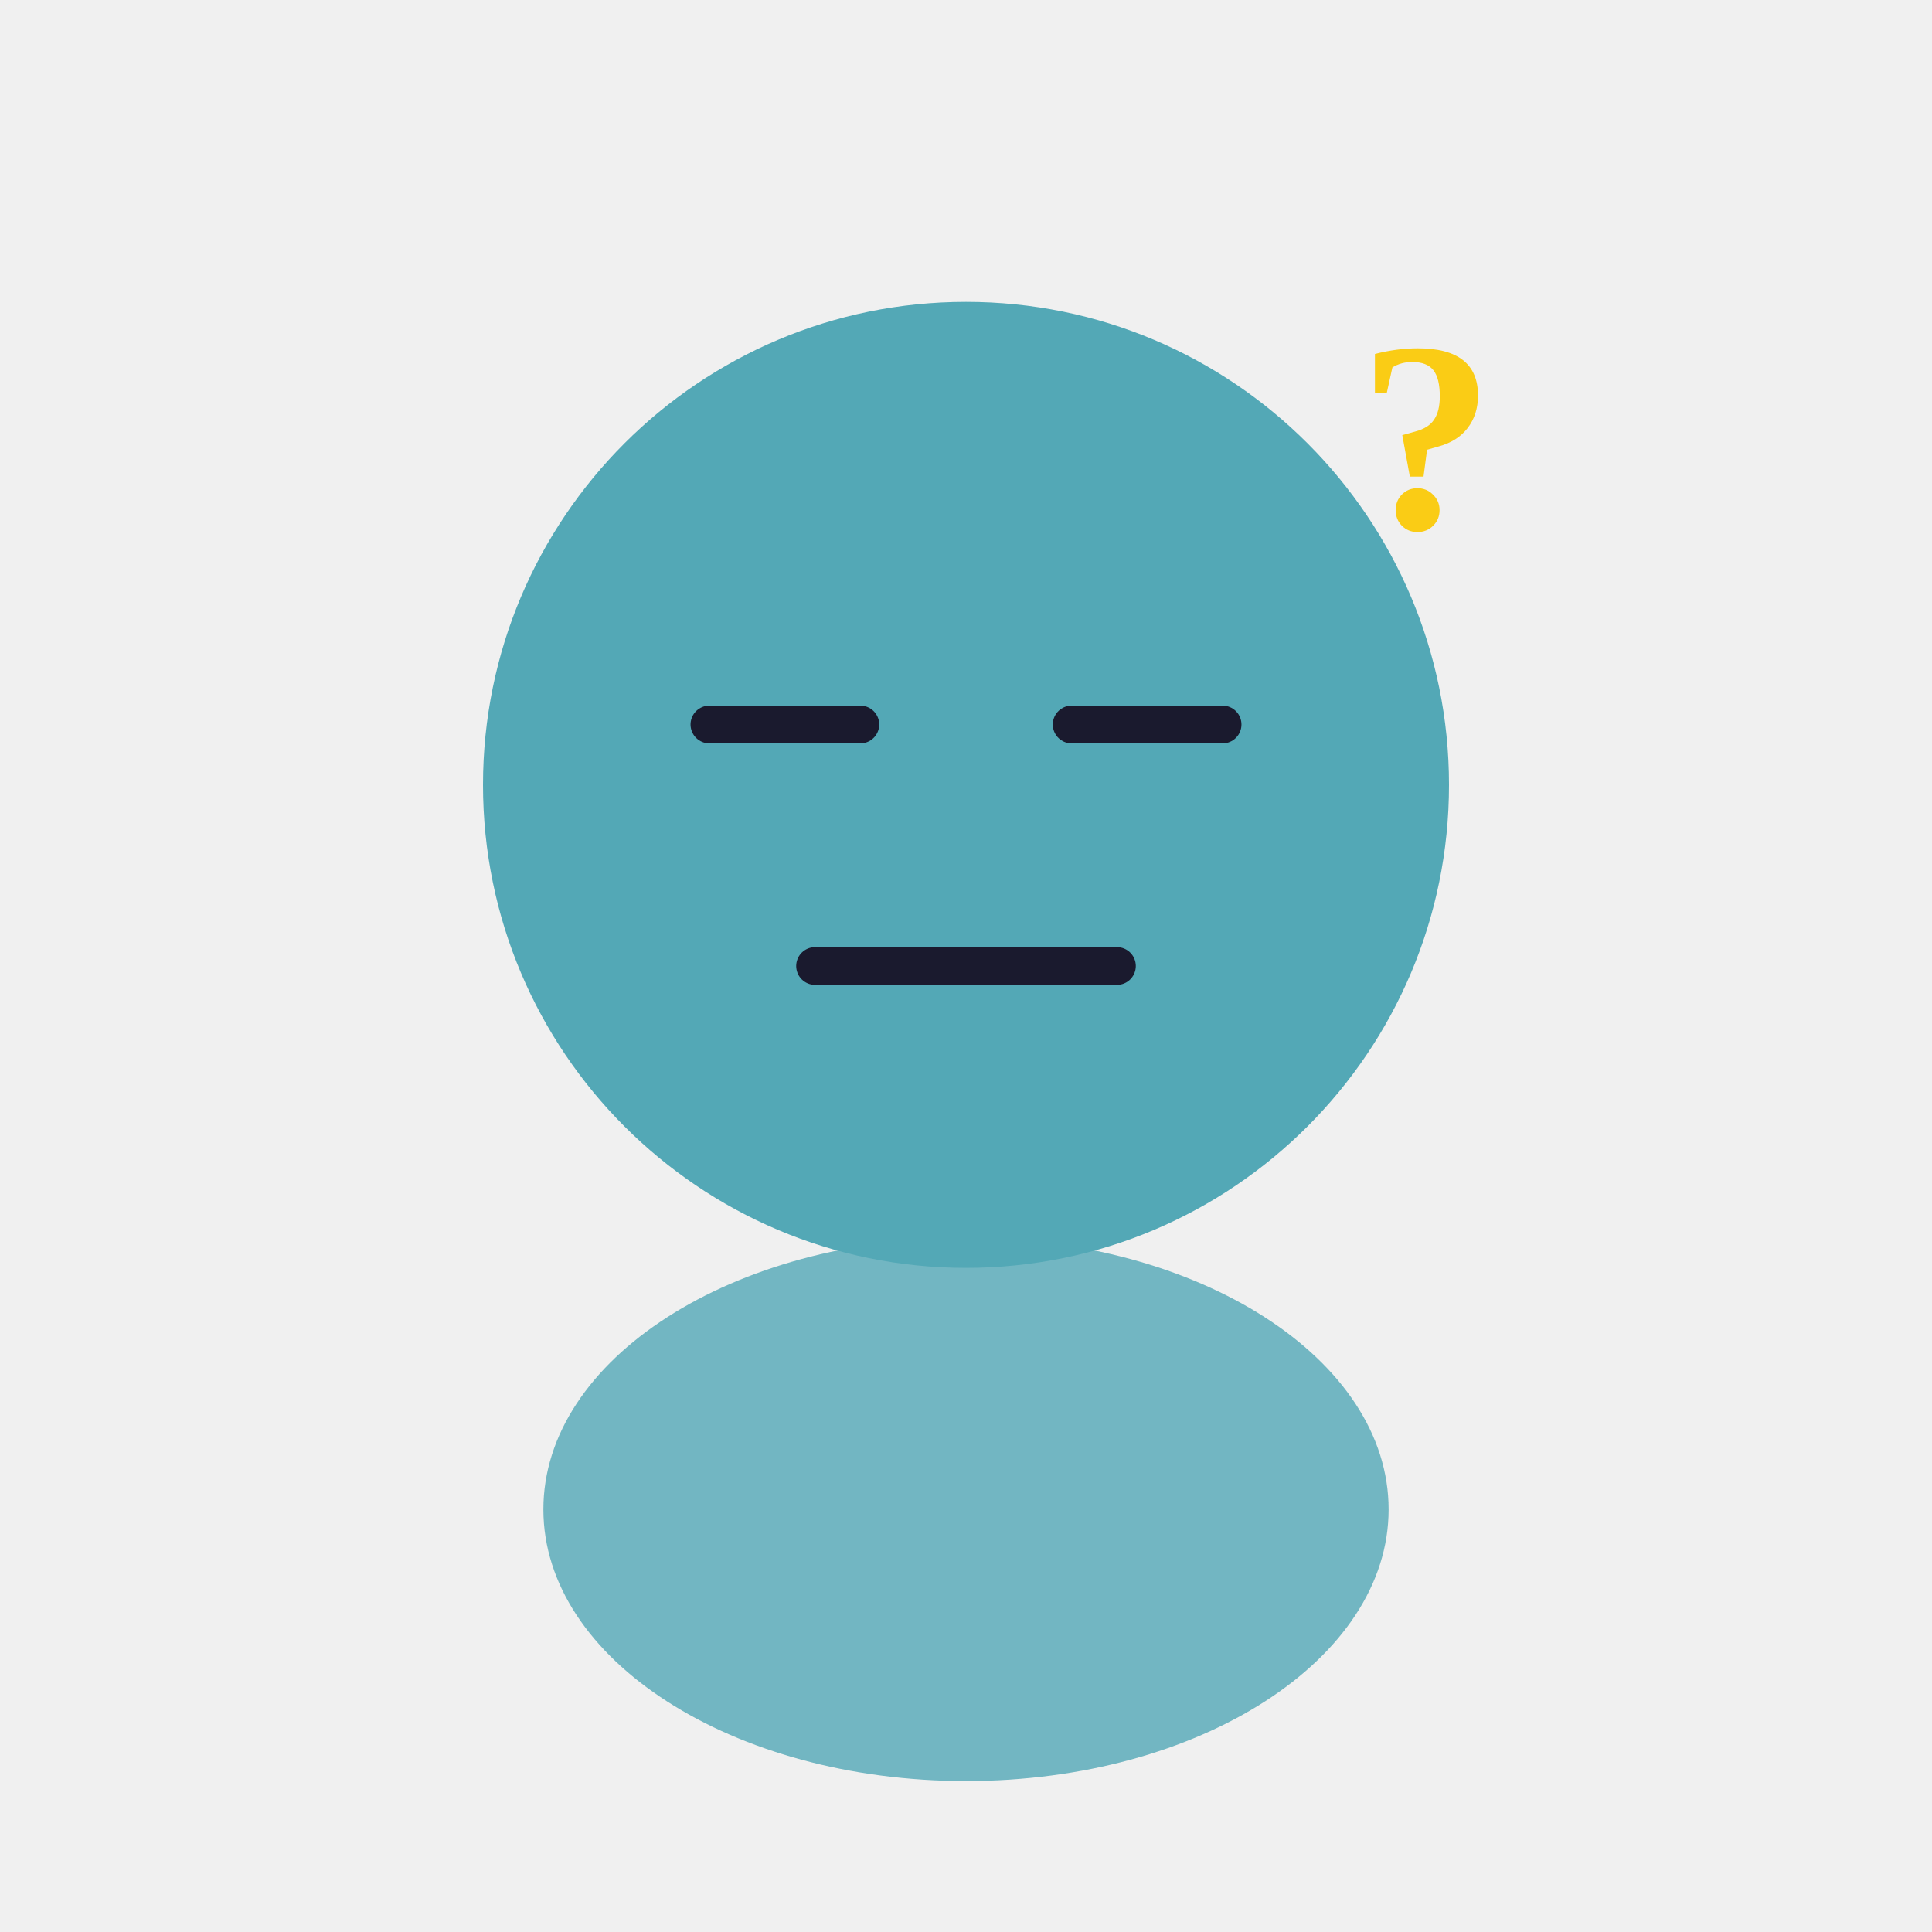
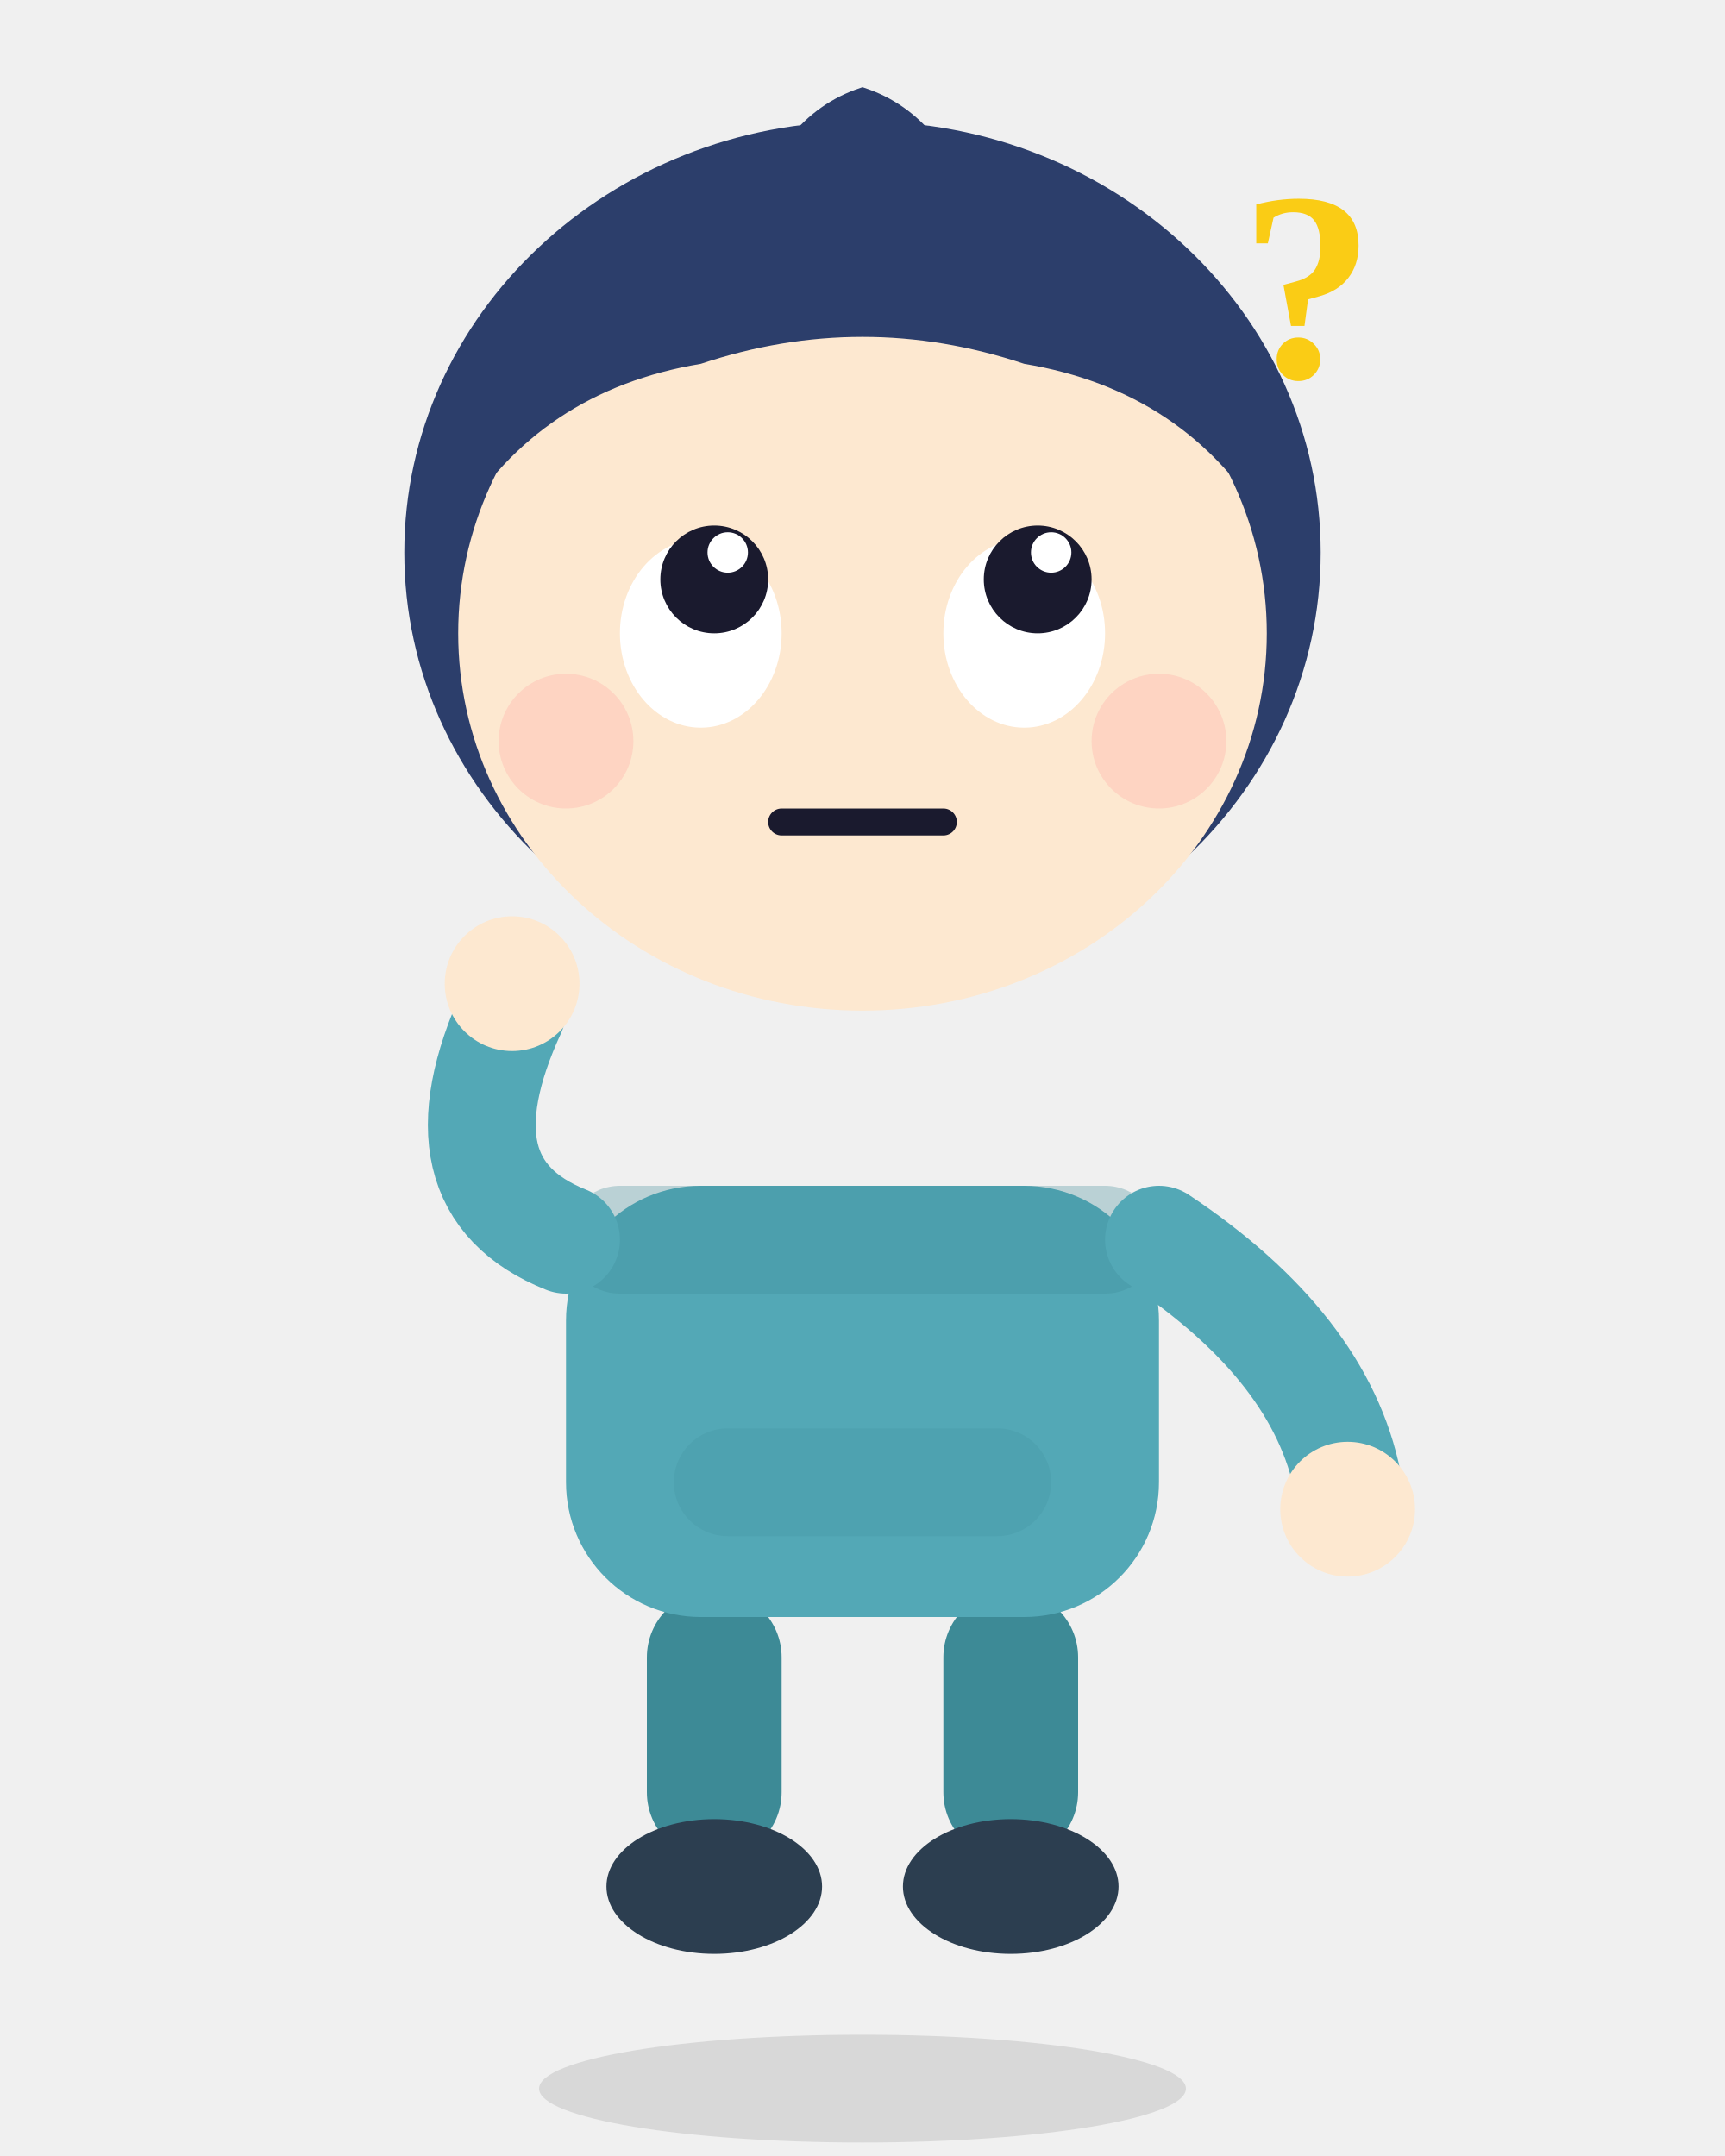
- <svg xmlns="http://www.w3.org/2000/svg" viewBox="0 0 128 128" width="128" height="128">
-   <rect width="128" height="128" fill="none" rx="8" />
-   <ellipse cx="64" cy="100" rx="28" ry="18" fill="#53a8b6" opacity="0.8" />
-   <circle cx="64" cy="52" r="32" fill="#53a8b6" />
-   <line x1="47" y1="48" x2="57" y2="48" stroke="#1a1a2e" stroke-width="2.5" stroke-linecap="round" />
-   <line x1="71" y1="48" x2="81" y2="48" stroke="#1a1a2e" stroke-width="2.5" stroke-linecap="round" />
-   <line x1="54" y1="64" x2="74" y2="64" stroke="#1a1a2e" stroke-width="2.5" stroke-linecap="round" />
-   <text x="90" y="35" font-size="18" fill="#facc15" font-weight="bold">?</text>
+ <svg xmlns="http://www.w3.org/2000/svg" viewBox="0 0 128 160" width="128" height="160">
+   <g transform="translate(0,0)">
+     <ellipse cx="64" cy="155" rx="24" ry="4" fill="#000" opacity="0.1" />
+     <g>
+       <rect x="48" y="118" width="10" height="20" rx="5" fill="#3d8a96" />
+       <ellipse cx="53" cy="140" rx="8" ry="5" fill="#2c3e50" />
+       <rect x="70" y="118" width="10" height="20" rx="5" fill="#3d8a96" />
+       <ellipse cx="75" cy="140" rx="8" ry="5" fill="#2c3e50" />
+     </g>
+     <g transform="rotate(0, 64, 100)">
+       <rect x="42" y="88" width="44" height="32" rx="10" fill="#53a8b6" />
+       <rect x="42" y="88" width="44" height="8" rx="4" fill="#3d8a96" opacity="0.3" />
+       <rect x="50" y="106" width="28" height="8" rx="4" fill="#3d8a96" opacity="0.2" />
+     </g>
+     <g>
+       <path d="M42 92 Q32 88 38 75" stroke="#53a8b6" stroke-width="8" fill="none" stroke-linecap="round" />
+       <circle cx="38" cy="73" r="5" fill="#fde8d0" />
+       <path d="M86 92 Q98 100 100 110" stroke="#53a8b6" stroke-width="8" fill="none" stroke-linecap="round" />
+       <circle cx="100" cy="112" r="5" fill="#fde8d0" />
+     </g>
+     <g transform="translate(0, -1)">
+       <ellipse cx="64" cy="42" rx="34" ry="32" fill="#2c3e6b" />
+       <ellipse cx="64" cy="48" rx="30" ry="28" fill="#fde8d0" />
+       <path d="M34 40 Q44 20 64 18 Q84 20 94 40 Q88 30 76 28 Q64 24 52 28 Q40 30 34 40Z" fill="#2c3e6b" />
+       <path d="M56 18 Q58 10 64 8 Q70 10 72 18" fill="#2c3e6b" stroke="#2c3e6b" stroke-width="1" />
+       <ellipse cx="52" cy="48" rx="6" ry="7" fill="#ffffff" />
+       <ellipse cx="76" cy="48" rx="6" ry="7" fill="#ffffff" />
+       <circle cx="53" cy="44" r="4" fill="#1a1a2e" />
+       <circle cx="77" cy="44" r="4" fill="#1a1a2e" />
+       <circle cx="54" cy="42" r="1.5" fill="#ffffff" />
+       <circle cx="78" cy="42" r="1.5" fill="#ffffff" />
+       <line x1="58" y1="62" x2="70" y2="62" stroke="#1a1a2e" stroke-width="2" stroke-linecap="round" />
+       <circle cx="42" cy="56" r="5" fill="#ff9999" opacity="0.25" />
+       <circle cx="86" cy="56" r="5" fill="#ff9999" opacity="0.25" />
+     </g>
+     <text x="92" y="28" font-size="20" fill="#facc15" font-weight="bold">?</text>
+   </g>
</svg>
